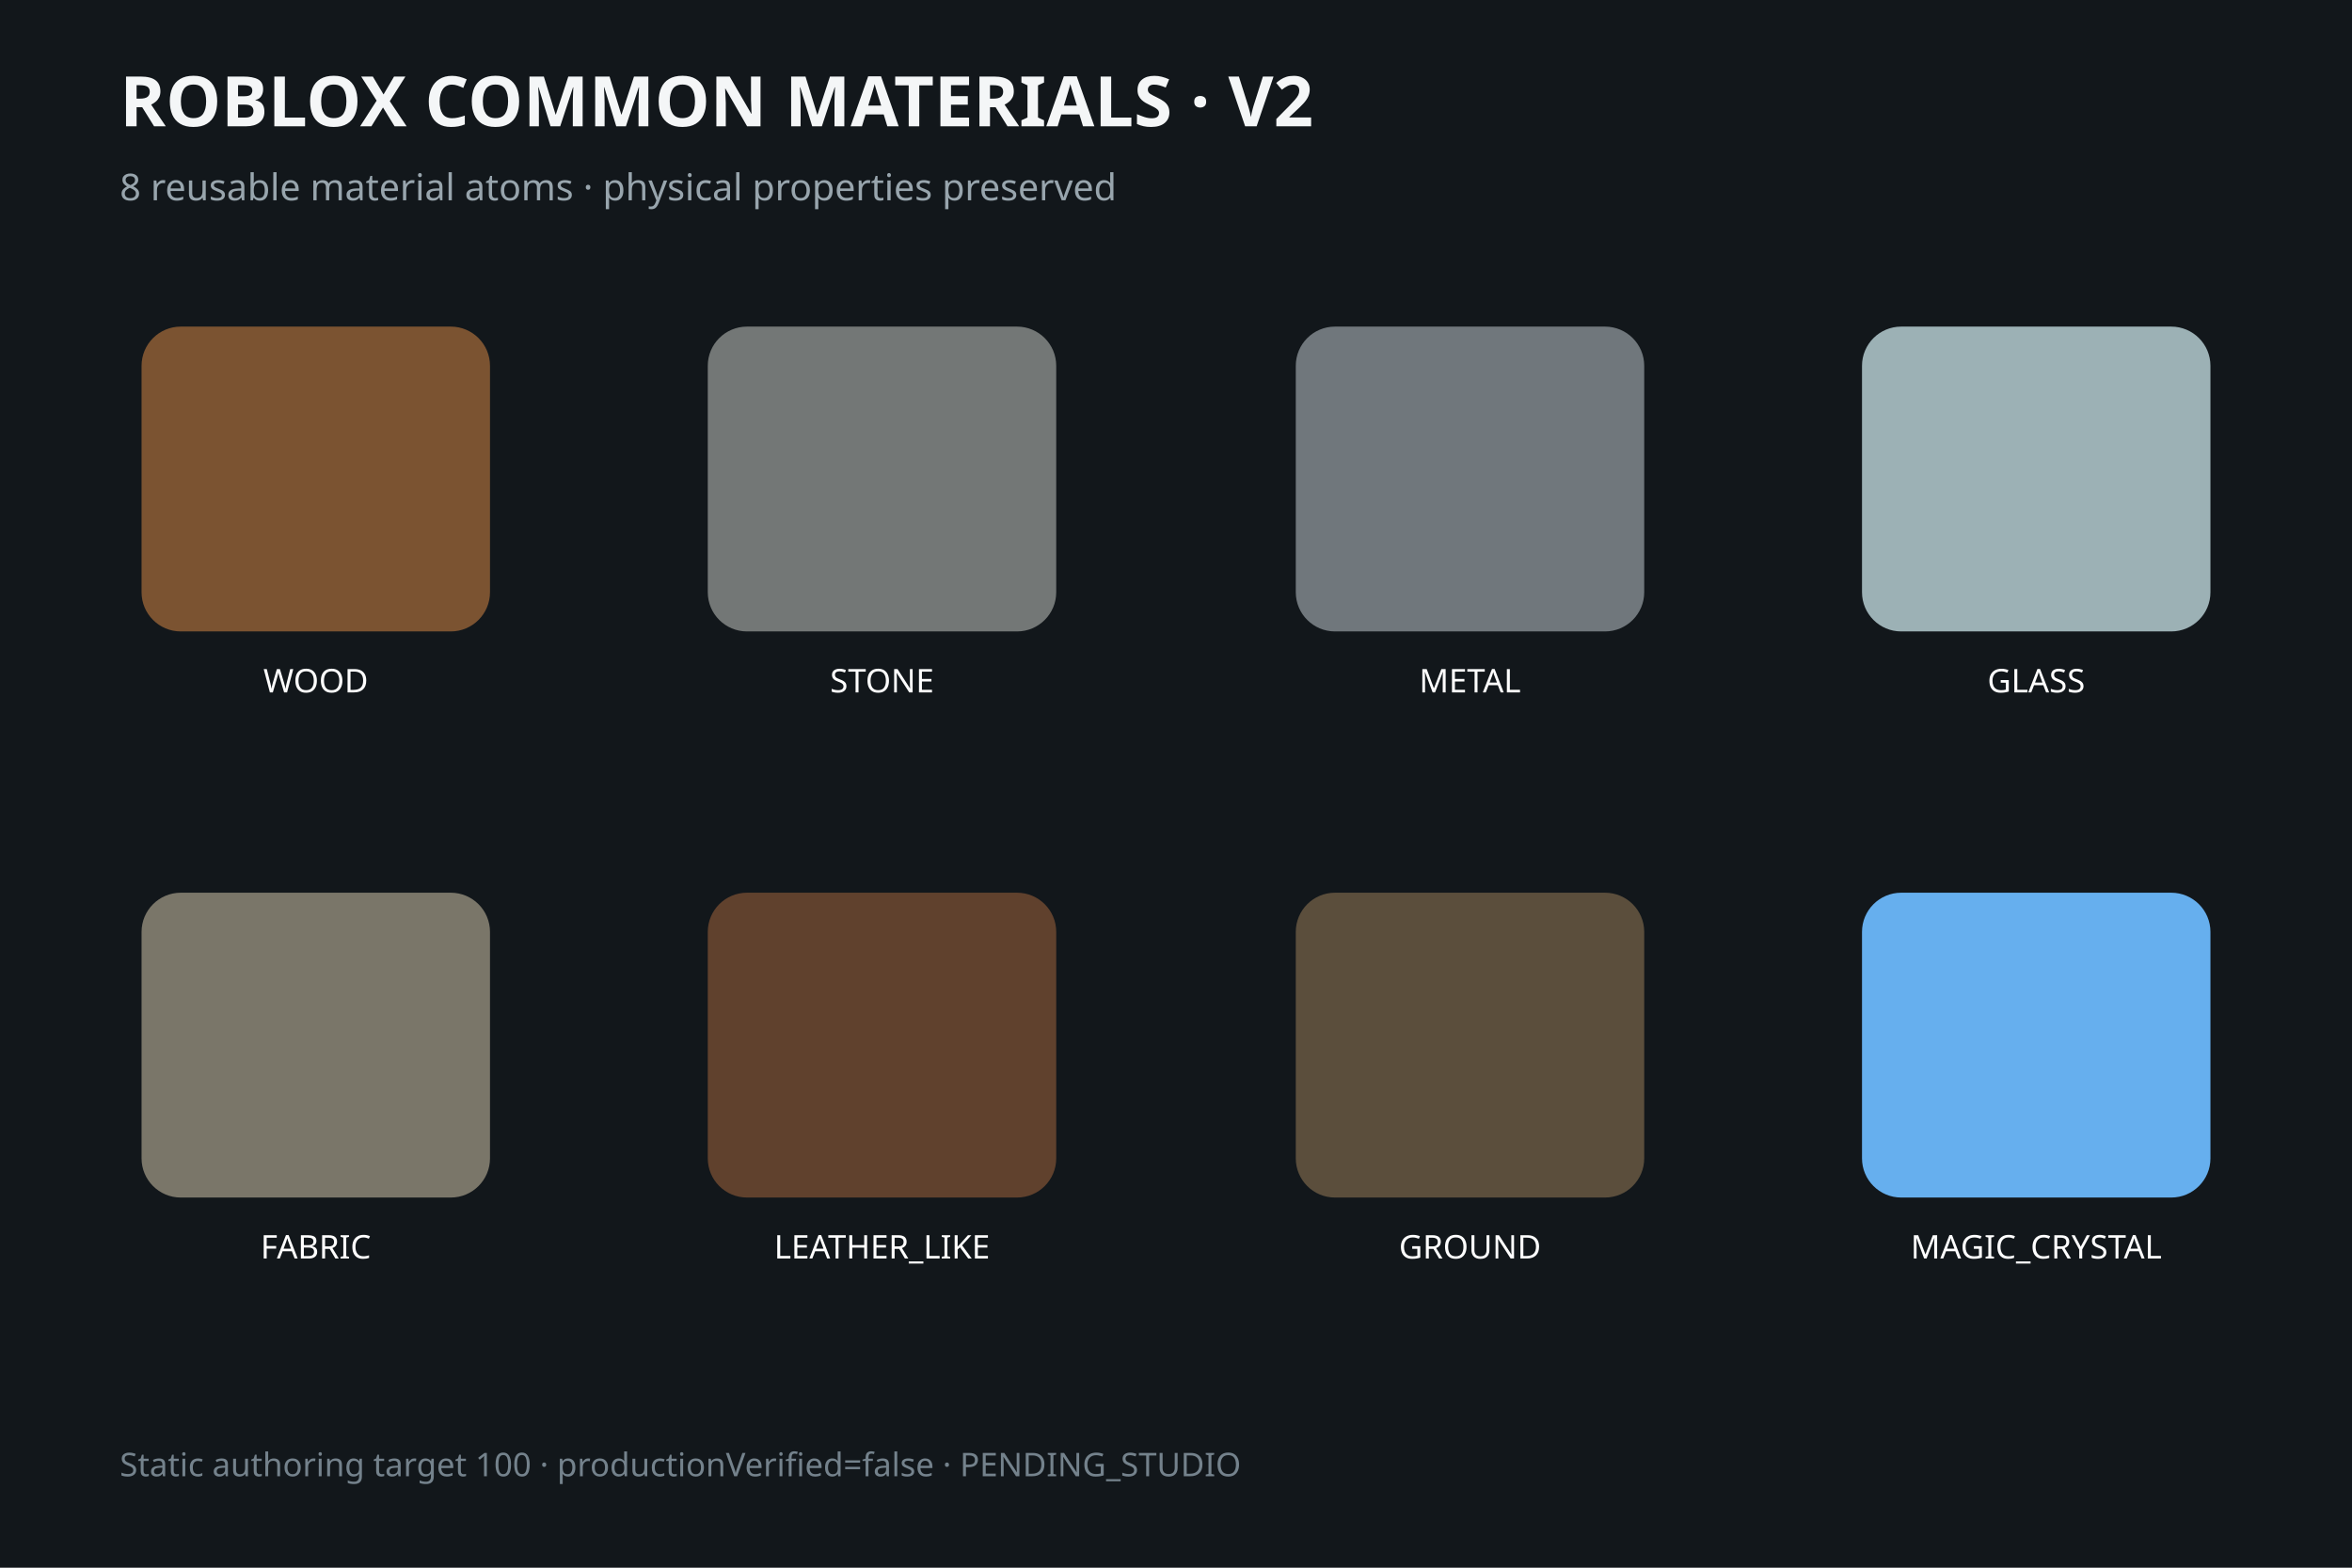
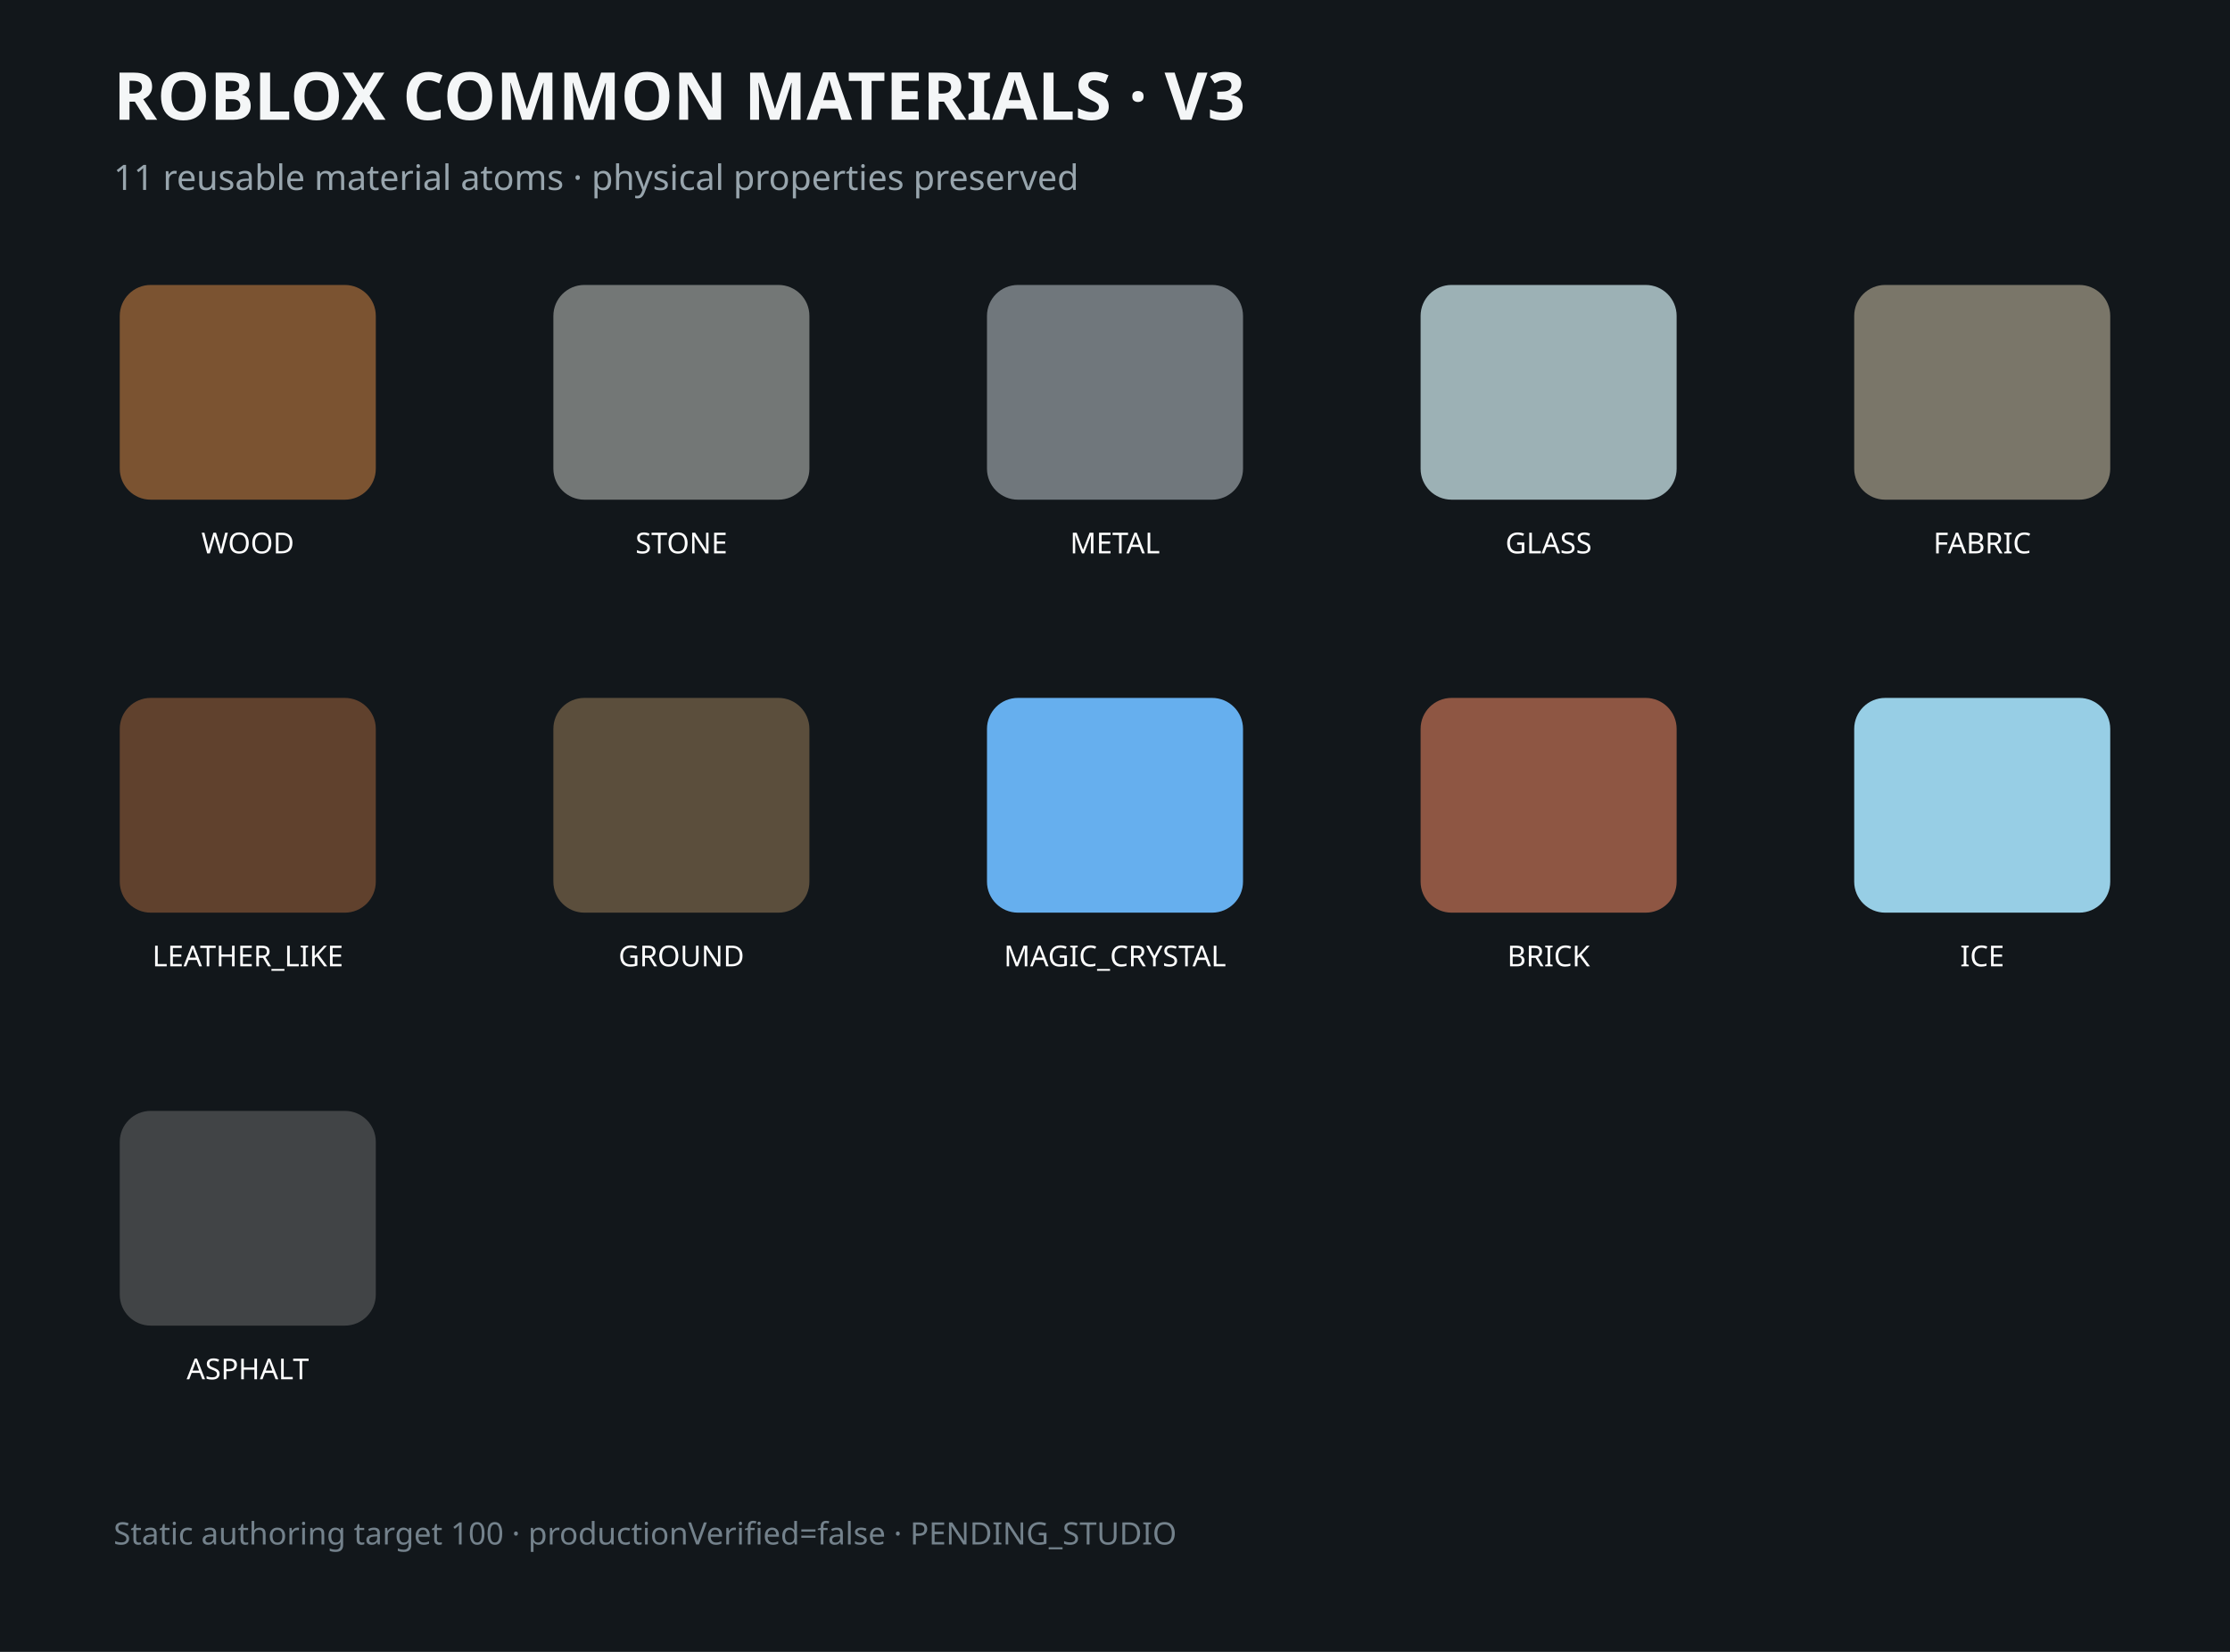
- <svg xmlns="http://www.w3.org/2000/svg" width="1080" height="720" viewBox="0 0 1080 720">
-   <rect width="1080" height="720" fill="#12171b" />
-   <text x="55" y="58" fill="#f4f6f7" font-size="32" font-family="sans-serif" font-weight="700">ROBLOX COMMON MATERIALS · V2</text>
-   <text x="55" y="92" fill="#98a5ad" font-size="17" font-family="sans-serif">8 reusable material atoms · physical properties preserved</text>
-   <g font-family="sans-serif" font-size="15" fill="#fff" text-anchor="middle">
-     <g transform="translate(145 220)">
-       <rect x="-80" y="-70" width="160" height="140" rx="18" fill="#7b5331" />
-       <text y="98">WOOD</text>
+ <svg xmlns="http://www.w3.org/2000/svg" width="1080" height="800" viewBox="0 0 1080 800">
+   <rect width="1080" height="800" fill="#12171b" />
+   <text x="55" y="58" fill="#f4f6f7" font-size="32" font-family="sans-serif" font-weight="700">ROBLOX COMMON MATERIALS · V3</text>
+   <text x="55" y="92" fill="#98a5ad" font-size="17" font-family="sans-serif">11 reusable material atoms · physical properties preserved</text>
+   <g font-family="sans-serif" font-size="14" fill="#fff" text-anchor="middle">
+     <g transform="translate(120 190)">
+       <rect x="-62" y="-52" width="124" height="104" rx="15" fill="#7b5331" />
+       <text y="78">WOOD</text>
    </g>
-     <g transform="translate(405 220)">
-       <rect x="-80" y="-70" width="160" height="140" rx="18" fill="#737776" />
-       <text y="98">STONE</text>
+     <g transform="translate(330 190)">
+       <rect x="-62" y="-52" width="124" height="104" rx="15" fill="#737776" />
+       <text y="78">STONE</text>
    </g>
-     <g transform="translate(675 220)">
-       <rect x="-80" y="-70" width="160" height="140" rx="18" fill="#70777c" />
-       <text y="98">METAL</text>
+     <g transform="translate(540 190)">
+       <rect x="-62" y="-52" width="124" height="104" rx="15" fill="#70777c" />
+       <text y="78">METAL</text>
    </g>
-     <g transform="translate(935 220)">
-       <rect x="-80" y="-70" width="160" height="140" rx="18" fill="#bed7dc" opacity=".8" />
-       <text y="98">GLASS</text>
+     <g transform="translate(750 190)">
+       <rect x="-62" y="-52" width="124" height="104" rx="15" fill="#bed7dc" opacity=".8" />
+       <text y="78">GLASS</text>
    </g>
-     <g transform="translate(145 480)">
-       <rect x="-80" y="-70" width="160" height="140" rx="18" fill="#7a7669" />
-       <text y="98">FABRIC</text>
+     <g transform="translate(960 190)">
+       <rect x="-62" y="-52" width="124" height="104" rx="15" fill="#7a7669" />
+       <text y="78">FABRIC</text>
    </g>
-     <g transform="translate(405 480)">
-       <rect x="-80" y="-70" width="160" height="140" rx="18" fill="#60412d" />
-       <text y="98">LEATHER_LIKE</text>
+     <g transform="translate(120 390)">
+       <rect x="-62" y="-52" width="124" height="104" rx="15" fill="#60412d" />
+       <text y="78">LEATHER_LIKE</text>
    </g>
-     <g transform="translate(675 480)">
-       <rect x="-80" y="-70" width="160" height="140" rx="18" fill="#5b4e3c" />
-       <text y="98">GROUND</text>
+     <g transform="translate(330 390)">
+       <rect x="-62" y="-52" width="124" height="104" rx="15" fill="#5b4e3c" />
+       <text y="78">GROUND</text>
    </g>
-     <g transform="translate(935 480)">
-       <rect x="-80" y="-70" width="160" height="140" rx="18" fill="#66afee" />
-       <text y="98">MAGIC_CRYSTAL</text>
+     <g transform="translate(540 390)">
+       <rect x="-62" y="-52" width="124" height="104" rx="15" fill="#66afee" />
+       <text y="78">MAGIC_CRYSTAL</text>
+     </g>
+     <g transform="translate(750 390)">
+       <rect x="-62" y="-52" width="124" height="104" rx="15" fill="#8e5643" />
+       <text y="78">BRICK</text>
+     </g>
+     <g transform="translate(960 390)">
+       <rect x="-62" y="-52" width="124" height="104" rx="15" fill="#97cee5" />
+       <text y="78">ICE</text>
+     </g>
+     <g transform="translate(120 590)">
+       <rect x="-62" y="-52" width="124" height="104" rx="15" fill="#414446" />
+       <text y="78">ASPHALT</text>
    </g>
  </g>
-   <text x="55" y="678" fill="#74828c" font-size="15" font-family="sans-serif">Static authoring target 100 · productionVerified=false · PENDING_STUDIO</text>
+   <text x="55" y="748" fill="#74828c" font-size="15" font-family="sans-serif">Static authoring target 100 · productionVerified=false · PENDING_STUDIO</text>
</svg>
